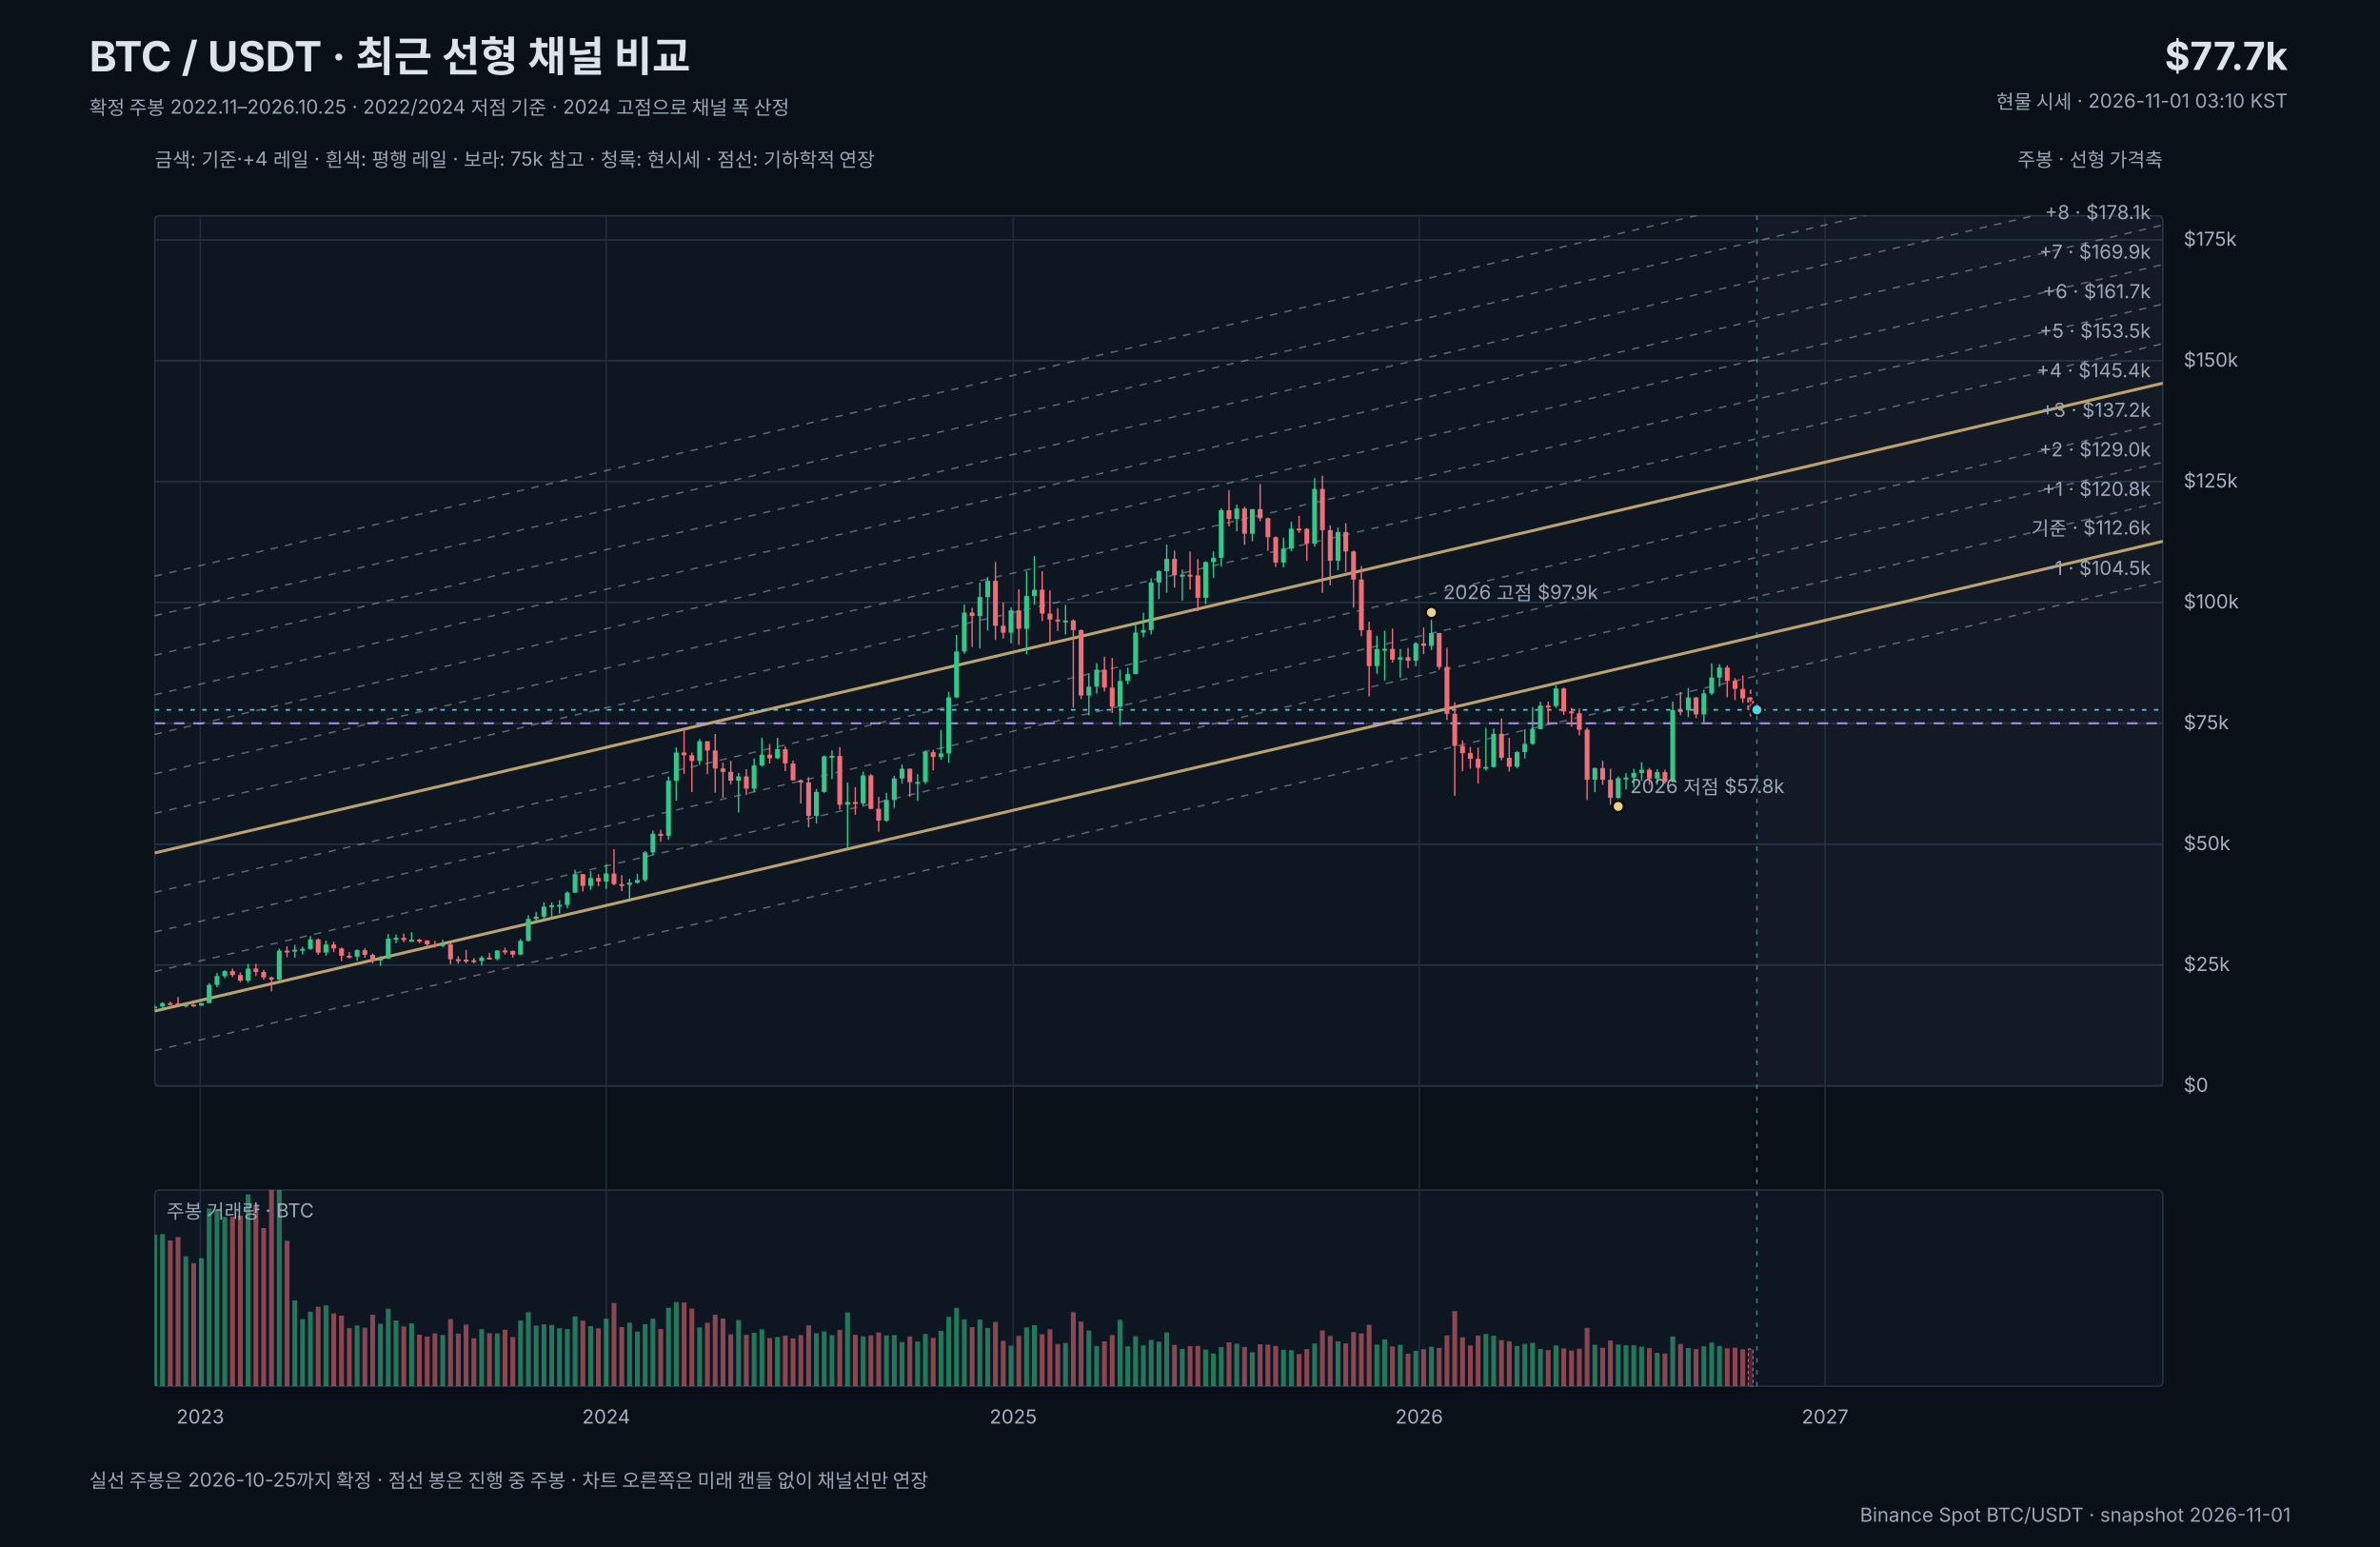
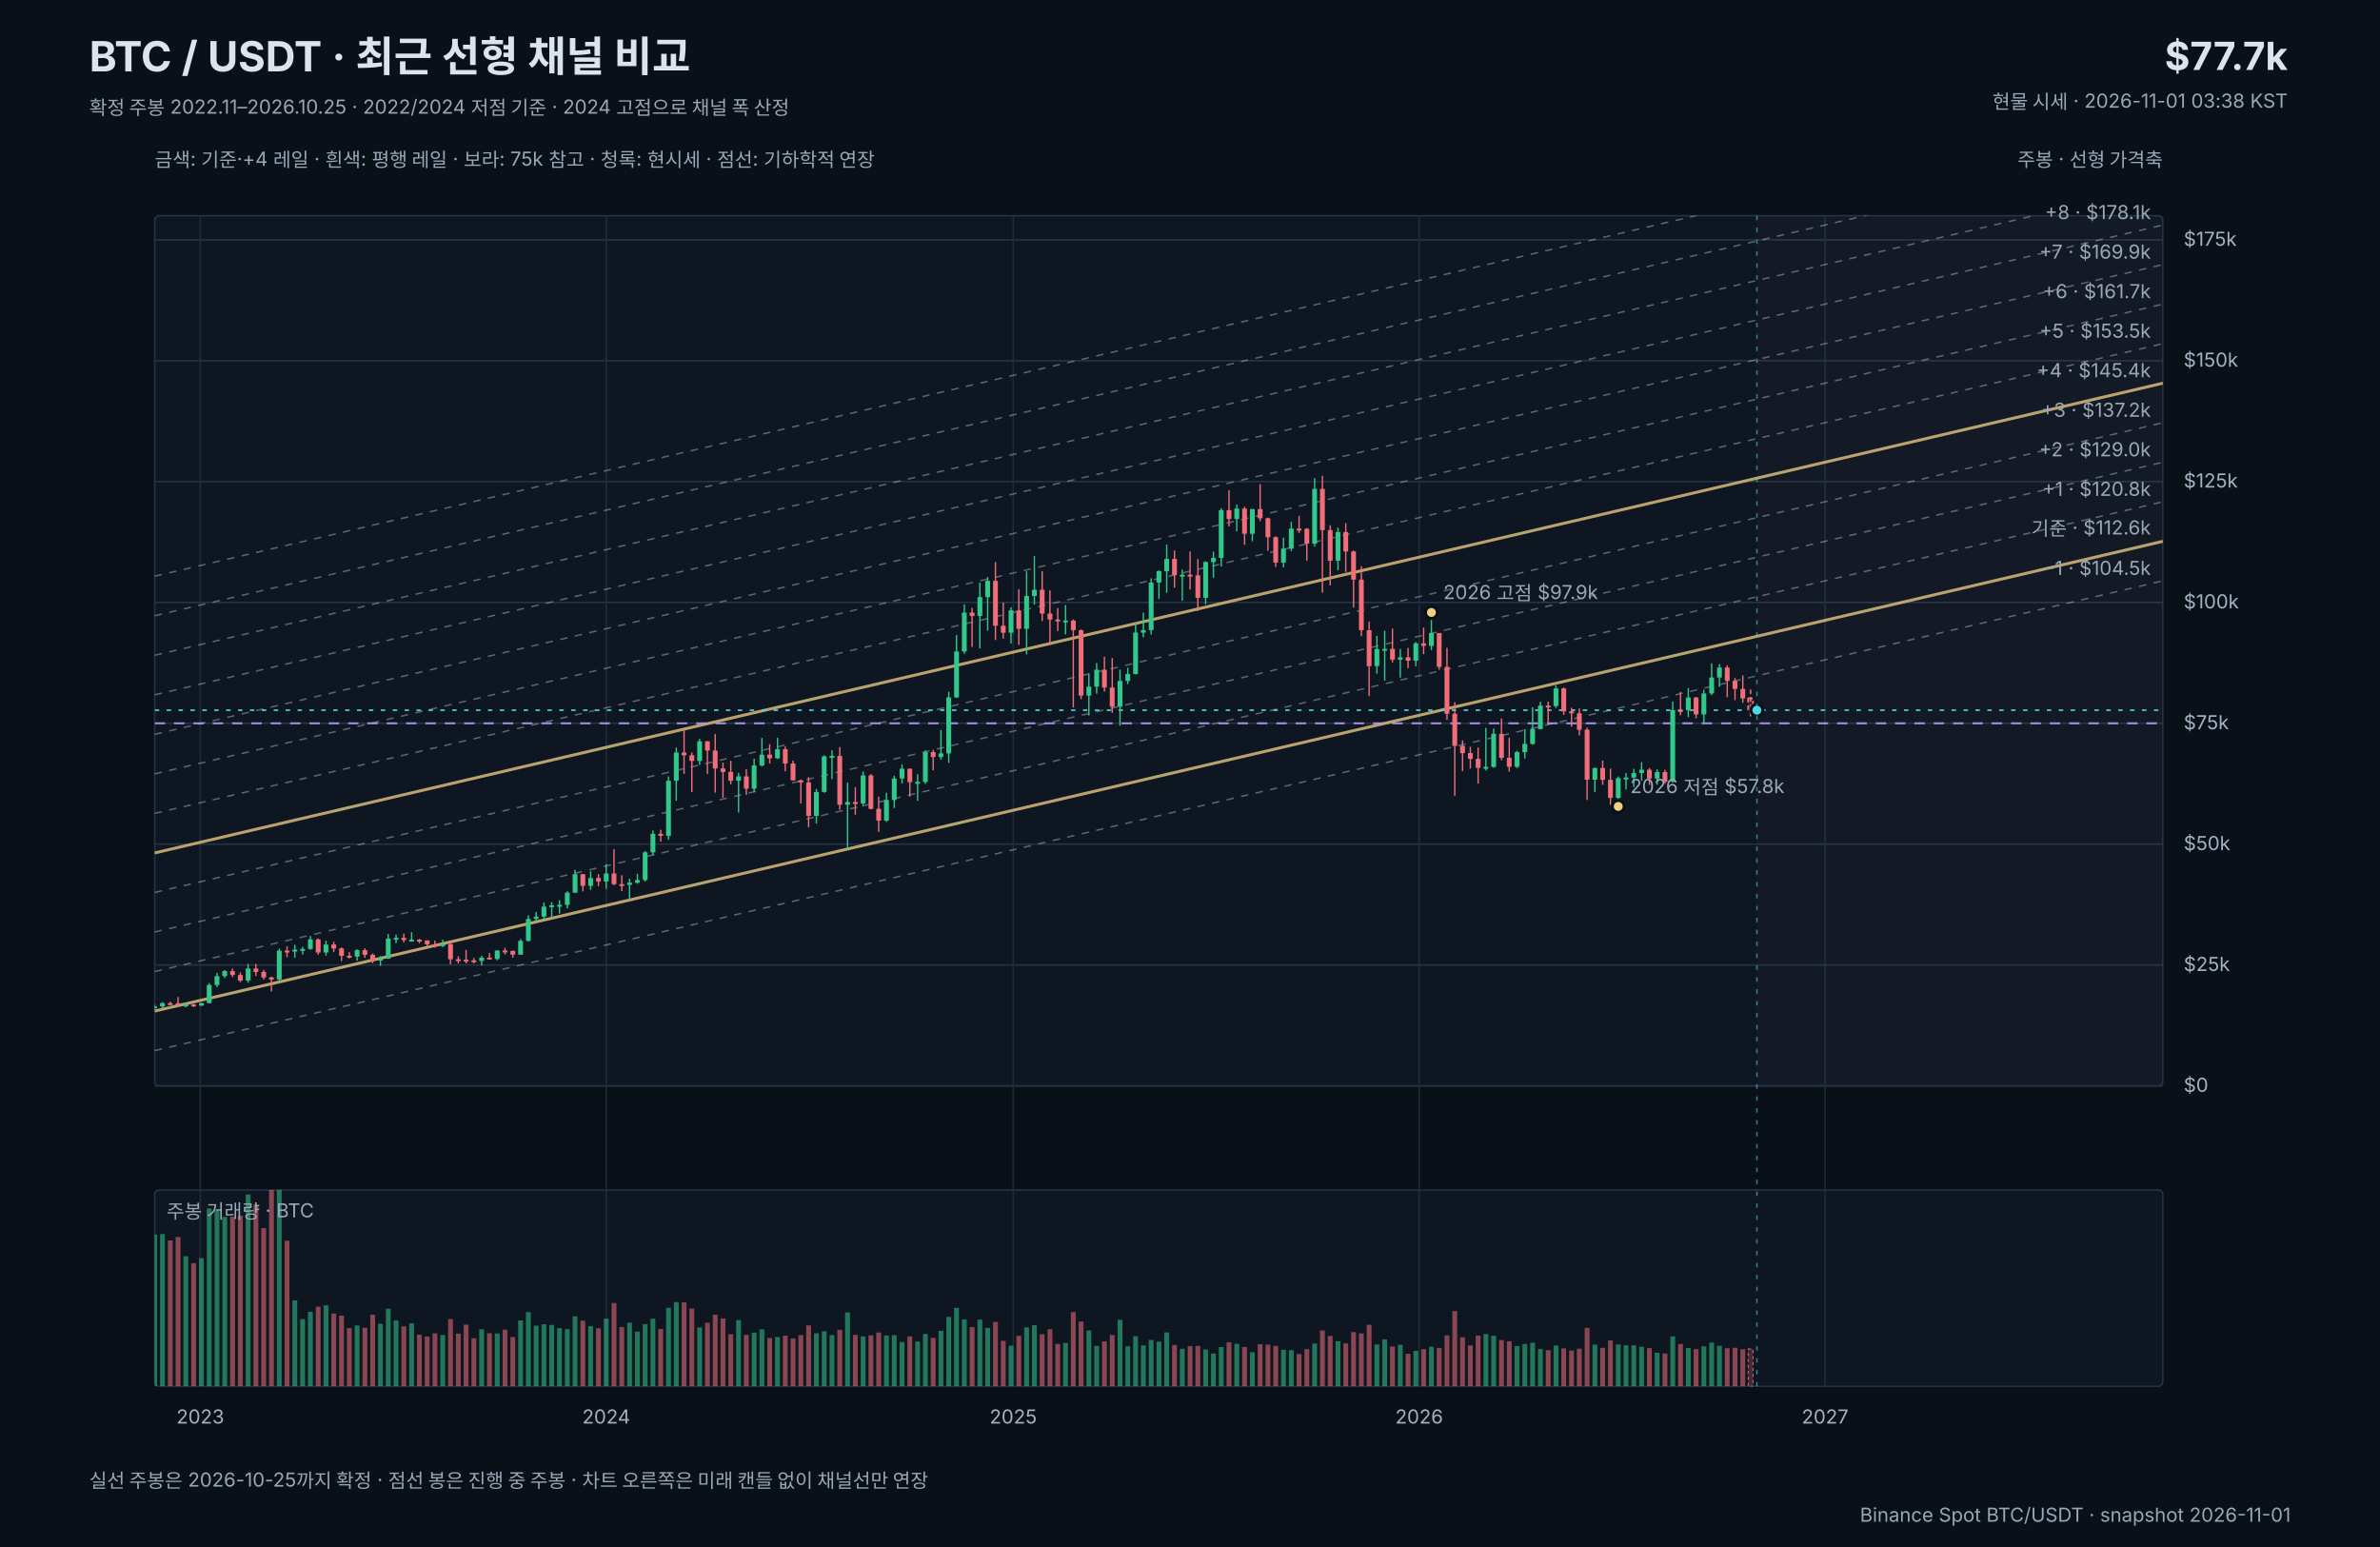
<svg xmlns="http://www.w3.org/2000/svg" width="1600" height="1040" viewBox="0 0 1600 1040">
  <rect width="1600" height="1040" fill="#0a1018" />
  <style>text{font-family:Inter,'Segoe UI','Noto Sans KR',sans-serif;fill:#dbe4ed}.small{font-size:13px;fill:#9aa7b6}.title{font-size:28px;font-weight:700}.axis{font-size:13px;fill:#a6b2c2}.badge{font-size:12px;font-weight:700}</style>
  <text x="60" y="48" class="title">BTC / USDT · 최근 선형 채널 비교</text>
  <text x="60" y="77" class="small">확정 주봉 2022.11–2026.10.25 · 2022/2024 저점 기준 · 2024 고점으로 채널 폭 산정</text>
  <text x="1538" y="47" text-anchor="end" font-size="26" font-weight="700" fill="#48d9e5">$77.7k</text>
-   <text x="1538" y="73" text-anchor="end" class="small">현물 시세 · 2026-11-01 03:10 KST</text>
+   <text x="1538" y="73" text-anchor="end" class="small">현물 시세 · 2026-11-01 03:38 KST</text>
  <text x="104" y="112" class="small">금색: 기준·+4 레일 · 흰색: 평행 레일 · 보라: 75k 참고 · 청록: 현시세 · 점선: 기하학적 연장</text>
  <text x="1454" y="112" text-anchor="end" class="small">주봉 · 선형 가격축</text>
  <rect x="104" y="145" width="1350" height="585" rx="3" fill="#0e1621" stroke="#243346" />
  <rect x="104" y="800" width="1350" height="132" rx="3" fill="#0e1621" stroke="#243346" />
  <defs>
    <clipPath id="priceClip">
      <rect x="104" y="145" width="1350" height="585" />
    </clipPath>
    <clipPath id="volumeClip">
      <rect x="104" y="800" width="1350" height="132" />
    </clipPath>
  </defs>
  <line x1="104" y1="730" x2="1454" y2="730" stroke="#273444" stroke-width="1" />
  <text x="1468" y="734" class="axis">$0</text>
  <line x1="104" y1="648.75" x2="1454" y2="648.75" stroke="#273444" stroke-width="1" />
  <text x="1468" y="652.75" class="axis">$25k</text>
  <line x1="104" y1="567.5" x2="1454" y2="567.5" stroke="#273444" stroke-width="1" />
  <text x="1468" y="571.5" class="axis">$50k</text>
  <line x1="104" y1="486.25" x2="1454" y2="486.25" stroke="#273444" stroke-width="1" />
  <text x="1468" y="490.25" class="axis">$75k</text>
  <line x1="104" y1="405" x2="1454" y2="405" stroke="#273444" stroke-width="1" />
  <text x="1468" y="409" class="axis">$100k</text>
  <line x1="104" y1="323.75" x2="1454" y2="323.75" stroke="#273444" stroke-width="1" />
  <text x="1468" y="327.75" class="axis">$125k</text>
  <line x1="104" y1="242.5" x2="1454" y2="242.5" stroke="#273444" stroke-width="1" />
  <text x="1468" y="246.5" class="axis">$150k</text>
  <line x1="104" y1="161.25" x2="1454" y2="161.25" stroke="#273444" stroke-width="1" />
  <text x="1468" y="165.25" class="axis">$175k</text>
  <line x1="134.653" y1="145" x2="134.653" y2="932" stroke="#202c3a" stroke-width="1" />
  <text x="134.653" y="957" text-anchor="middle" class="axis">2023</text>
  <line x1="407.541" y1="145" x2="407.541" y2="932" stroke="#202c3a" stroke-width="1" />
  <text x="407.541" y="957" text-anchor="middle" class="axis">2024</text>
  <line x1="681.177" y1="145" x2="681.177" y2="932" stroke="#202c3a" stroke-width="1" />
  <text x="681.177" y="957" text-anchor="middle" class="axis">2025</text>
  <line x1="954.065" y1="145" x2="954.065" y2="932" stroke="#202c3a" stroke-width="1" />
  <text x="954.065" y="957" text-anchor="middle" class="axis">2026</text>
  <line x1="1226.953" y1="145" x2="1226.953" y2="932" stroke="#202c3a" stroke-width="1" />
  <text x="1226.953" y="957" text-anchor="middle" class="axis">2027</text>
  <rect x="1181.112" y="145" width="272.888" height="585" fill="#9aa7b6" opacity=".035" clip-path="url(#priceClip)" />
  <g clip-path="url(#priceClip)">
    <line x1="104" y1="706.28" x2="1454" y2="390.494" stroke="#c8d0da" stroke-opacity=".42" stroke-width="1" stroke-dasharray="5 5" />
    <line x1="104" y1="679.703" x2="1454" y2="363.917" stroke="#dfc17c" stroke-opacity=".82" stroke-width="2" />
    <line x1="104" y1="653.126" x2="1454" y2="337.34" stroke="#c8d0da" stroke-opacity=".42" stroke-width="1" stroke-dasharray="5 5" />
    <line x1="104" y1="626.549" x2="1454" y2="310.763" stroke="#c8d0da" stroke-opacity=".42" stroke-width="1" stroke-dasharray="5 5" />
    <line x1="104" y1="599.972" x2="1454" y2="284.186" stroke="#c8d0da" stroke-opacity=".42" stroke-width="1" stroke-dasharray="5 5" />
    <line x1="104" y1="573.395" x2="1454" y2="257.609" stroke="#dfc17c" stroke-opacity=".82" stroke-width="2" />
    <line x1="104" y1="546.818" x2="1454" y2="231.032" stroke="#c8d0da" stroke-opacity=".42" stroke-width="1" stroke-dasharray="5 5" />
    <line x1="104" y1="520.241" x2="1454" y2="204.455" stroke="#c8d0da" stroke-opacity=".42" stroke-width="1" stroke-dasharray="5 5" />
    <line x1="104" y1="493.664" x2="1454" y2="177.878" stroke="#c8d0da" stroke-opacity=".42" stroke-width="1" stroke-dasharray="5 5" />
    <line x1="104" y1="467.087" x2="1454" y2="151.301" stroke="#c8d0da" stroke-opacity=".42" stroke-width="1" stroke-dasharray="5 5" />
    <line x1="104" y1="440.51" x2="1454" y2="124.724" stroke="#c8d0da" stroke-opacity=".42" stroke-width="1" stroke-dasharray="5 5" />
    <line x1="104" y1="413.933" x2="1454" y2="98.147" stroke="#c8d0da" stroke-opacity=".42" stroke-width="1" stroke-dasharray="5 5" />
    <line x1="104" y1="387.356" x2="1454" y2="71.57" stroke="#c8d0da" stroke-opacity=".42" stroke-width="1" stroke-dasharray="5 5" />
    <line x1="104" y1="486.25" x2="1454" y2="486.25" stroke="#b49af7" stroke-width="1.3" stroke-dasharray="7 6" opacity=".9" />
-     <line x1="104" y1="477.205" x2="1454" y2="477.205" stroke="#48d9e5" stroke-width="1.1" stroke-dasharray="3 5" opacity=".95" />
+     <line x1="104" y1="477.444" x2="1454" y2="477.444" stroke="#48d9e5" stroke-width="1.1" stroke-dasharray="3 5" opacity=".95" />
    <path d="M104.00 675.36V679.70M109.23 673.70V678.02M124.93 674.55V677.17M135.40 674.17V676.22M140.63 660.91V674.41M145.87 654.04V663.68M151.10 652.13V657.52M166.80 647.94V660.61M187.74 637.73V659.10M198.20 635.15V643.85M203.44 636.48V641.60M208.67 629.25V638.45M219.14 632.38V642.44M240.07 638.15V645.92M255.77 642.77V649.40M261.00 627.85V644.67M266.24 628.33V634.13M276.70 626.64V632.83M297.64 631.71V636.72M323.81 642.61V649.07M334.27 638.79V645.53M349.97 631.27V641.88M355.21 615.34V632.88M360.44 613.05V619.42M365.67 606.59V617.80M370.91 606.57V616.90M376.14 605.15V614.20M381.37 599.19V610.70M386.61 584.73V600.09M397.07 585.71V598.24M407.54 580.89V597.56M423.24 590.76V604.70M428.48 587.38V594.13M433.71 572.07V592.66M438.94 558.35V574.94M449.41 522.00V564.57M454.64 502.53V538.23M470.34 496.75V514.25M496.51 519.61V546.20M506.98 509.98V532.57M512.21 496.07V515.30M522.68 496.01V510.26M548.84 530.38V553.65M554.08 507.81V532.95M559.31 504.45V523.77M569.78 526.08V570.75M580.25 518.75V542.19M595.95 532.97V552.58M601.18 521.57V543.15M606.41 513.88V526.75M616.88 520.45V538.43M622.11 504.45V527.01M632.58 490.73V510.69M637.81 465.13V512.79M643.05 426.89V469.30M648.28 406.34V439.53M658.75 391.71V435.88M663.98 387.94V424.01M679.68 408.33V432.53M690.15 384.13V439.92M695.38 373.84V406.46M716.32 406.71V426.49M732.02 452.74V481.03M737.25 445.78V466.31M752.95 450.17V487.85M758.18 448.89V459.89M763.42 418.79V453.28M768.65 411.84V428.40M773.88 388.80V426.52M779.12 383.36V402.67M784.35 366.06V398.50M794.82 382.92V403.79M810.52 377.28V406.26M815.75 370.78V388.42M820.99 341.66V380.85M831.45 339.19V357.15M841.92 342.24V363.89M862.85 361.50V381.42M868.09 350.84V370.48M883.79 321.45V367.43M899.49 354.73V383.33M925.65 427.45V452.87M930.89 424.01V457.58M941.36 436.31V455.54M951.82 431.62V447.88M962.29 411.75V437.08M998.92 489.34V517.91M1004.16 489.78V516.08M1019.86 504.74V516.44M1025.09 490.18V509.87M1030.32 475.42V500.66M1035.56 471.71V490.40M1046.02 460.74V475.84M1072.19 516.15V532.55M1087.89 522.00V542.15M1093.13 519.72V530.75M1098.36 516.80V529.07M1103.59 512.39V524.92M1114.06 517.21V527.52M1124.53 471.63V526.06M1134.99 462.53V482.14M1145.46 463.66V486.35M1150.69 445.96V467.24M1155.93 446.54V461.67" fill="none" stroke="#31c98b" stroke-width=".9" />
    <path d="M114.47 673.37V675.79M119.70 670.24V676.29M130.17 674.84V676.92M156.33 651.17V656.88M161.57 653.78V660.28M172.04 647.94V656.15M177.27 652.00V658.59M182.50 656.54V666.47M192.97 636.18V643.54M213.90 630.92V641.84M224.37 633.09V640.08M229.60 636.95V646.11M234.84 640.09V644.33M245.30 637.55V643.86M250.54 640.98V647.61M271.47 627.63V633.47M281.94 631.14V634.09M287.17 632.18V636.20M292.40 632.35V637.10M302.87 633.49V648.21M308.11 642.84V647.78M313.34 638.54V647.67M318.57 644.05V647.54M329.04 640.68V645.10M339.51 637.12V641.73M344.74 639.04V643.75M391.84 587.64V599.28M402.31 587.64V595.77M412.77 570.85V595.13M418.01 588.37V599.09M444.18 557.80V565.81M459.88 490.22V520.27M465.11 505.89V532.48M475.58 498.31V520.40M480.81 493.41V532.85M486.04 512.68V536.30M491.28 511.49V527.23M501.74 517.13V534.39M517.44 500.27V513.32M527.91 501.86V518.50M533.14 511.28V524.67M538.38 524.05V540.19M543.61 522.45V556.17M564.55 502.24V544.35M575.01 529.15V547.74M585.48 520.44V544.10M590.71 535.62V559.21M611.65 516.74V535.56M627.35 504.06V517.90M653.51 408.67V434.93M669.21 377.85V430.24M674.45 405.12V429.31M684.92 396.15V433.59M700.62 384.01V417.51M705.85 396.87V433.50M711.08 408.82V424.21M721.55 416.38V475.66M726.78 423.15V470.00M742.48 441.51V464.91M747.72 442.38V479.25M789.58 370.17V395.03M800.05 370.78V396.34M805.29 375.90V410.85M826.22 329.54V353.86M836.69 340.65V366.26M847.15 325.46V350.39M852.39 347.98V370.29M857.62 360.58V381.11M873.32 346.82V358.25M878.55 355.02V376.98M889.02 319.85V398.50M894.25 353.12V393.53M904.72 351.70V384.51M909.95 370.06V408.43M915.19 380.63V427.73M920.42 417.86V468.05M936.12 422.59V445.37M946.59 435.59V449.13M957.06 421.94V439.74M967.52 425.56V450.26M972.76 435.55V483.97M977.99 472.08V535.00M983.22 497.78V518.37M988.46 502.09V516.70M993.69 502.54V526.84M1009.39 483.00V511.08M1014.62 495.92V518.75M1040.79 471.67V486.45M1051.26 462.26V480.61M1056.49 475.85V488.56M1061.73 476.24V494.33M1066.96 489.20V537.82M1077.43 511.30V527.62M1082.66 516.73V541.13M1108.83 516.33V527.61M1119.29 517.48V526.76M1129.76 465.19V480.82M1140.23 468.56V482.85M1161.16 447.25V468.72M1166.39 455.86V470.65M1171.63 454.08V472.53" fill="none" stroke="#f16e78" stroke-width=".9" />
    <path d="M102.38 676.61h3.24v1.25h-3.24ZM107.61 674.41h3.24v2.20h-3.24ZM123.31 675.30h3.24v1.25h-3.24ZM133.78 674.33h3.24v1.66h-3.24ZM139.01 662.17h3.24v12.17h-3.24ZM144.25 656.20h3.24v5.96h-3.24ZM149.48 652.84h3.24v3.37h-3.24ZM165.18 651.12h3.24v8.09h-3.24ZM186.11 639.09h3.24v19.42h-3.24ZM196.58 638.44h3.24v1.25h-3.24ZM201.81 637.95h3.24v1.25h-3.24ZM207.05 631.51h3.24v6.44h-3.24ZM217.51 634.99h3.24v5.34h-3.24ZM238.45 638.79h3.24v4.28h-3.24ZM254.15 644.40h3.24v1.35h-3.24ZM259.38 631.00h3.24v13.40h-3.24ZM264.62 630.49h3.24v1.25h-3.24ZM275.08 631.75h3.24v1.25h-3.24ZM296.02 634.76h3.24v1.25h-3.24ZM322.18 643.79h3.24v2.23h-3.24ZM332.65 639.02h3.24v5.67h-3.24ZM348.35 632.52h3.24v9.22h-3.24ZM353.58 617.79h3.24v14.73h-3.24ZM358.82 616.21h3.24v1.58h-3.24ZM364.05 609.54h3.24v6.67h-3.24ZM369.28 608.58h3.24v1.25h-3.24ZM374.52 608.30h3.24v1.25h-3.24ZM379.75 600.09h3.24v8.21h-3.24ZM384.99 587.68h3.24v12.41h-3.24ZM395.45 590.28h3.24v5.25h-3.24ZM405.92 587.23h3.24v5.35h-3.24ZM421.62 593.40h3.24v1.46h-3.24ZM426.85 591.61h3.24v1.79h-3.24ZM432.09 573.03h3.24v18.58h-3.24ZM437.32 560.55h3.24v12.47h-3.24ZM447.79 524.88h3.24v37.00h-3.24ZM453.02 505.89h3.24v18.99h-3.24ZM468.72 498.34h3.24v13.23h-3.24ZM494.89 521.96h3.24v2.90h-3.24ZM505.35 514.61h3.24v15.57h-3.24ZM510.59 507.35h3.24v7.26h-3.24ZM521.06 503.64h3.24v6.12h-3.24ZM547.22 532.41h3.24v16.06h-3.24ZM552.46 508.46h3.24v23.94h-3.24ZM557.69 508.19h3.24v1.25h-3.24ZM568.16 539.18h3.24v1.79h-3.24ZM578.62 521.29h3.24v18.83h-3.24ZM594.32 537.82h3.24v13.85h-3.24ZM599.56 523.37h3.24v14.45h-3.24ZM604.79 516.79h3.24v6.58h-3.24ZM615.26 525.67h3.24v1.25h-3.24ZM620.49 505.65h3.24v20.03h-3.24ZM630.96 506.48h3.24v2.45h-3.24ZM636.19 468.80h3.24v37.68h-3.24ZM641.43 437.97h3.24v30.83h-3.24ZM646.66 411.82h3.24v26.14h-3.24ZM657.13 401.39h3.24v12.75h-3.24ZM662.36 390.49h3.24v10.90h-3.24ZM678.06 410.32h3.24v15.03h-3.24ZM688.53 400.67h3.24v22.06h-3.24ZM693.76 396.49h3.24v4.19h-3.24ZM714.69 417.16h3.24v1.25h-3.24ZM730.39 461.63h3.24v5.98h-3.24ZM735.63 450.23h3.24v11.40h-3.24ZM751.33 457.78h3.24v17.32h-3.24ZM756.56 453.17h3.24v4.61h-3.24ZM761.79 425.31h3.24v27.85h-3.24ZM767.03 423.60h3.24v1.72h-3.24ZM772.26 391.62h3.24v31.98h-3.24ZM777.50 384.02h3.24v7.59h-3.24ZM782.73 375.74h3.24v8.29h-3.24ZM793.20 386.36h3.24v1.25h-3.24ZM808.90 377.84h3.24v24.03h-3.24ZM814.13 375.09h3.24v2.75h-3.24ZM819.36 342.97h3.24v32.12h-3.24ZM829.83 341.90h3.24v6.99h-3.24ZM840.30 342.29h3.24v16.53h-3.24ZM861.23 368.80h3.24v9.40h-3.24ZM866.46 355.38h3.24v13.42h-3.24ZM882.16 328.68h3.24v36.78h-3.24ZM897.87 357.68h3.24v19.23h-3.24ZM924.03 436.33h3.24v11.47h-3.24ZM929.27 436.22h3.24v1.25h-3.24ZM939.73 441.86h3.24v1.58h-3.24ZM950.20 432.53h3.24v11.63h-3.24ZM960.67 425.56h3.24v8.64h-3.24ZM997.30 515.59h3.24v1.25h-3.24ZM1002.53 493.35h3.24v22.24h-3.24ZM1018.23 505.64h3.24v9.83h-3.24ZM1023.47 500.09h3.24v5.55h-3.24ZM1028.70 490.14h3.24v9.95h-3.24ZM1033.94 474.36h3.24v15.78h-3.24ZM1044.40 462.82h3.24v11.83h-3.24ZM1070.57 516.32h3.24v7.85h-3.24ZM1086.27 523.14h3.24v13.24h-3.24ZM1091.50 522.72h3.24v1.25h-3.24ZM1096.74 519.65h3.24v3.06h-3.24ZM1101.97 517.45h3.24v2.20h-3.24ZM1112.44 519.07h3.24v4.33h-3.24ZM1122.90 477.36h3.24v48.21h-3.24ZM1133.37 468.89h3.24v8.64h-3.24ZM1143.84 466.17h3.24v14.09h-3.24ZM1149.07 455.47h3.24v10.71h-3.24ZM1154.31 448.78h3.24v6.69h-3.24Z" fill="#31c98b" />
    <path d="M112.84 674.40h3.24v1.25h-3.24ZM118.08 674.47h3.24v1.25h-3.24ZM128.54 675.30h3.24v1.25h-3.24ZM154.71 652.83h3.24v2.63h-3.24ZM159.95 655.47h3.24v3.74h-3.24ZM170.41 651.11h3.24v2.33h-3.24ZM175.65 653.45h3.24v3.65h-3.24ZM180.88 657.10h3.24v1.41h-3.24ZM191.35 639.09h3.24v1.25h-3.24ZM212.28 631.51h3.24v8.82h-3.24ZM222.75 634.99h3.24v2.61h-3.24ZM227.98 637.60h3.24v4.92h-3.24ZM233.21 642.52h3.24v1.25h-3.24ZM243.68 638.79h3.24v3.09h-3.24ZM248.91 641.88h3.24v3.87h-3.24ZM269.85 630.49h3.24v1.48h-3.24ZM280.32 631.75h3.24v1.25h-3.24ZM285.55 632.23h3.24v2.61h-3.24ZM290.78 634.84h3.24v1.25h-3.24ZM301.25 634.76h3.24v10.12h-3.24ZM306.48 644.88h3.24v1.25h-3.24ZM311.72 645.17h3.24v1.25h-3.24ZM316.95 645.59h3.24v1.25h-3.24ZM327.42 643.79h3.24v1.25h-3.24ZM337.88 639.02h3.24v1.25h-3.24ZM343.12 639.27h3.24v2.48h-3.24ZM390.22 587.68h3.24v7.85h-3.24ZM400.69 590.28h3.24v2.30h-3.24ZM411.15 587.23h3.24v7.14h-3.24ZM416.39 594.37h3.24v1.25h-3.24ZM442.55 560.55h3.24v1.33h-3.24ZM458.25 505.89h3.24v1.83h-3.24ZM463.49 507.72h3.24v3.85h-3.24ZM473.95 498.34h3.24v6.24h-3.24ZM479.19 504.58h3.24v12.02h-3.24ZM484.42 516.60h3.24v2.34h-3.24ZM489.65 518.94h3.24v5.92h-3.24ZM500.12 521.96h3.24v8.22h-3.24ZM515.82 507.35h3.24v2.41h-3.24ZM526.29 503.64h3.24v9.66h-3.24ZM531.52 513.30h3.24v11.27h-3.24ZM536.76 524.57h3.24v1.42h-3.24ZM541.99 525.99h3.24v22.47h-3.24ZM562.92 508.19h3.24v32.79h-3.24ZM573.39 539.18h3.24v1.25h-3.24ZM583.86 521.29h3.24v22.48h-3.24ZM589.09 543.77h3.24v7.90h-3.24ZM610.02 516.79h3.24v9.04h-3.24ZM625.72 505.65h3.24v3.28h-3.24ZM651.89 411.82h3.24v2.32h-3.24ZM667.59 390.49h3.24v30.15h-3.24ZM672.83 420.64h3.24v4.71h-3.24ZM683.29 410.32h3.24v12.41h-3.24ZM698.99 396.48h3.24v15.99h-3.24ZM704.23 412.47h3.24v4.02h-3.24ZM709.46 416.50h3.24v1.25h-3.24ZM719.93 417.16h3.24v6.46h-3.24ZM725.16 423.62h3.24v43.99h-3.24ZM740.86 450.23h3.24v12.00h-3.24ZM746.09 462.23h3.24v12.87h-3.24ZM787.96 375.74h3.24v10.92h-3.24ZM798.43 386.36h3.24v1.25h-3.24ZM803.66 386.82h3.24v15.05h-3.24ZM824.60 342.97h3.24v5.92h-3.24ZM835.06 341.90h3.24v16.92h-3.24ZM845.53 342.29h3.24v6.14h-3.24ZM850.76 348.43h3.24v12.71h-3.24ZM856.00 361.15h3.24v17.05h-3.24ZM871.70 355.38h3.24v1.25h-3.24ZM876.93 355.50h3.24v9.97h-3.24ZM887.40 328.68h3.24v27.70h-3.24ZM892.63 356.38h3.24v20.53h-3.24ZM903.10 357.68h3.24v13.06h-3.24ZM908.33 370.74h3.24v18.91h-3.24ZM913.57 389.65h3.24v34.00h-3.24ZM918.80 423.65h3.24v24.15h-3.24ZM934.50 436.22h3.24v7.23h-3.24ZM944.97 441.86h3.24v2.30h-3.24ZM955.43 432.53h3.24v1.68h-3.24ZM965.90 425.56h3.24v22.76h-3.24ZM971.13 448.32h3.24v31.53h-3.24ZM976.37 479.85h3.24v21.57h-3.24ZM981.60 501.43h3.24v4.87h-3.24ZM986.83 506.29h3.24v3.86h-3.24ZM992.07 510.16h3.24v6.07h-3.24ZM1007.77 493.35h3.24v16.11h-3.24ZM1013.00 509.46h3.24v6.01h-3.24ZM1039.17 474.36h3.24v1.25h-3.24ZM1049.64 462.82h3.24v15.45h-3.24ZM1054.87 478.26h3.24v1.28h-3.24ZM1060.10 479.54h3.24v11.02h-3.24ZM1065.34 490.56h3.24v33.61h-3.24ZM1075.80 516.32h3.24v7.91h-3.24ZM1081.04 524.24h3.24v12.14h-3.24ZM1107.20 517.45h3.24v5.95h-3.24ZM1117.67 519.07h3.24v6.51h-3.24ZM1128.14 477.36h3.24v1.25h-3.24ZM1138.60 468.89h3.24v11.37h-3.24ZM1159.54 448.78h3.24v8.96h-3.24ZM1164.77 457.74h3.24v5.39h-3.24ZM1170.01 463.12h3.24v6.38h-3.24Z" fill="#f16e78" />
    <line x1="1176.861" y1="463.594" x2="1176.861" y2="481.941" stroke="#f16e78" stroke-width="1.2" stroke-dasharray="3 2" opacity=".85" />
    <rect x="1175.239" y="469.499" width="3.245" height="8.152" fill="#f16e78" fill-opacity=".18" stroke="#f16e78" stroke-width="1.2" stroke-dasharray="3 2" />
-     <circle cx="1181.112" cy="477.214" r="4" fill="#48d9e5" stroke="#0a1018" stroke-width="2" />
+     <circle cx="1181.112" cy="477.444" r="4" fill="#48d9e5" stroke="#0a1018" stroke-width="2" />
    <circle cx="962.289" cy="411.745" r="4" fill="#f0d080" stroke="#0a1018" stroke-width="2" />
    <text x="970.289" y="402.745" class="small" fill="#f0d080">2026 고점 $97.9k</text>
    <circle cx="1087.892" cy="542.149" r="4" fill="#f0d080" stroke="#0a1018" stroke-width="2" />
    <text x="1095.892" y="533.149" class="small" fill="#f0d080">2026 저점 $57.8k</text>
  </g>
  <g clip-path="url(#volumeClip)">
    <rect x="102.378" y="830" width="3.245" height="102" fill="#31c98b" opacity=".55" />
    <rect x="107.611" y="829.637" width="3.245" height="102.363" fill="#31c98b" opacity=".55" />
    <rect x="112.845" y="833.906" width="3.245" height="98.094" fill="#f16e78" opacity=".55" />
    <rect x="118.078" y="831.619" width="3.245" height="100.381" fill="#f16e78" opacity=".55" />
    <rect x="123.312" y="844.528" width="3.245" height="87.472" fill="#31c98b" opacity=".55" />
    <rect x="128.545" y="849.2" width="3.245" height="82.8" fill="#f16e78" opacity=".55" />
    <rect x="133.778" y="845.898" width="3.245" height="86.102" fill="#31c98b" opacity=".55" />
    <rect x="139.012" y="812.422" width="3.245" height="119.578" fill="#31c98b" opacity=".55" />
    <rect x="144.245" y="813.446" width="3.245" height="118.554" fill="#31c98b" opacity=".55" />
    <rect x="149.479" y="818.106" width="3.245" height="113.894" fill="#31c98b" opacity=".55" />
    <rect x="154.712" y="818" width="3.245" height="114" fill="#f16e78" opacity=".55" />
    <rect x="159.946" y="817.231" width="3.245" height="114.769" fill="#f16e78" opacity=".55" />
    <rect x="165.179" y="802.982" width="3.245" height="129.018" fill="#31c98b" opacity=".55" />
    <rect x="170.413" y="809.871" width="3.245" height="122.129" fill="#f16e78" opacity=".55" />
    <rect x="175.646" y="825.604" width="3.245" height="106.396" fill="#f16e78" opacity=".55" />
    <rect x="180.88" y="797.394" width="3.245" height="134.606" fill="#f16e78" opacity=".55" />
    <rect x="186.113" y="773.365" width="3.245" height="158.635" fill="#31c98b" opacity=".55" />
    <rect x="191.347" y="834.109" width="3.245" height="97.891" fill="#f16e78" opacity=".55" />
    <rect x="196.58" y="874.228" width="3.245" height="57.772" fill="#31c98b" opacity=".55" />
    <rect x="201.814" y="886.801" width="3.245" height="45.199" fill="#31c98b" opacity=".55" />
    <rect x="207.047" y="881.836" width="3.245" height="50.164" fill="#31c98b" opacity=".55" />
    <rect x="212.28" y="878.44" width="3.245" height="53.56" fill="#f16e78" opacity=".55" />
    <rect x="217.514" y="877.565" width="3.245" height="54.435" fill="#31c98b" opacity=".55" />
    <rect x="222.747" y="883.009" width="3.245" height="48.991" fill="#f16e78" opacity=".55" />
    <rect x="227.981" y="884.484" width="3.245" height="47.516" fill="#f16e78" opacity=".55" />
    <rect x="233.214" y="892.814" width="3.245" height="39.186" fill="#f16e78" opacity=".55" />
    <rect x="238.448" y="891.095" width="3.245" height="40.905" fill="#31c98b" opacity=".55" />
    <rect x="243.681" y="892.584" width="3.245" height="39.416" fill="#f16e78" opacity=".55" />
    <rect x="248.915" y="883.855" width="3.245" height="48.145" fill="#f16e78" opacity=".55" />
    <rect x="254.148" y="889.92" width="3.245" height="42.08" fill="#31c98b" opacity=".55" />
    <rect x="259.382" y="879.842" width="3.245" height="52.158" fill="#31c98b" opacity=".55" />
    <rect x="264.615" y="887.668" width="3.245" height="44.332" fill="#31c98b" opacity=".55" />
    <rect x="269.849" y="891.669" width="3.245" height="40.331" fill="#f16e78" opacity=".55" />
    <rect x="275.082" y="889.639" width="3.245" height="42.361" fill="#31c98b" opacity=".55" />
    <rect x="280.316" y="897.276" width="3.245" height="34.724" fill="#f16e78" opacity=".55" />
    <rect x="285.549" y="898.523" width="3.245" height="33.477" fill="#f16e78" opacity=".55" />
    <rect x="290.783" y="896.381" width="3.245" height="35.619" fill="#f16e78" opacity=".55" />
    <rect x="296.016" y="897.475" width="3.245" height="34.525" fill="#31c98b" opacity=".55" />
    <rect x="301.249" y="886.75" width="3.245" height="45.25" fill="#f16e78" opacity=".55" />
    <rect x="306.483" y="896.545" width="3.245" height="35.455" fill="#f16e78" opacity=".55" />
    <rect x="311.716" y="890.518" width="3.245" height="41.482" fill="#f16e78" opacity=".55" />
    <rect x="316.95" y="899.676" width="3.245" height="32.324" fill="#f16e78" opacity=".55" />
    <rect x="322.183" y="893.6" width="3.245" height="38.4" fill="#31c98b" opacity=".55" />
    <rect x="327.417" y="896.301" width="3.245" height="35.699" fill="#f16e78" opacity=".55" />
    <rect x="332.65" y="896.421" width="3.245" height="35.579" fill="#31c98b" opacity=".55" />
    <rect x="337.884" y="893.925" width="3.245" height="38.075" fill="#f16e78" opacity=".55" />
    <rect x="343.117" y="898.849" width="3.245" height="33.151" fill="#f16e78" opacity=".55" />
    <rect x="348.351" y="887.684" width="3.245" height="44.316" fill="#31c98b" opacity=".55" />
    <rect x="353.584" y="882.12" width="3.245" height="49.88" fill="#31c98b" opacity=".55" />
    <rect x="358.818" y="891.192" width="3.245" height="40.808" fill="#31c98b" opacity=".55" />
    <rect x="364.051" y="890.288" width="3.245" height="41.712" fill="#31c98b" opacity=".55" />
    <rect x="369.285" y="890.695" width="3.245" height="41.305" fill="#31c98b" opacity=".55" />
    <rect x="374.518" y="892.857" width="3.245" height="39.143" fill="#31c98b" opacity=".55" />
    <rect x="379.752" y="893.526" width="3.245" height="38.474" fill="#31c98b" opacity=".55" />
    <rect x="384.985" y="884.955" width="3.245" height="47.045" fill="#31c98b" opacity=".55" />
    <rect x="390.218" y="887.843" width="3.245" height="44.157" fill="#f16e78" opacity=".55" />
    <rect x="395.452" y="891.552" width="3.245" height="40.448" fill="#31c98b" opacity=".55" />
    <rect x="400.685" y="892.979" width="3.245" height="39.021" fill="#f16e78" opacity=".55" />
    <rect x="405.919" y="886.51" width="3.245" height="45.49" fill="#31c98b" opacity=".55" />
    <rect x="411.152" y="875.984" width="3.245" height="56.016" fill="#f16e78" opacity=".55" />
    <rect x="416.386" y="892.132" width="3.245" height="39.868" fill="#f16e78" opacity=".55" />
    <rect x="421.619" y="889.22" width="3.245" height="42.78" fill="#31c98b" opacity=".55" />
    <rect x="426.853" y="895.214" width="3.245" height="36.786" fill="#31c98b" opacity=".55" />
    <rect x="432.086" y="890.194" width="3.245" height="41.806" fill="#31c98b" opacity=".55" />
    <rect x="437.32" y="886.483" width="3.245" height="45.517" fill="#31c98b" opacity=".55" />
    <rect x="442.553" y="893.417" width="3.245" height="38.583" fill="#f16e78" opacity=".55" />
    <rect x="447.787" y="879.225" width="3.245" height="52.775" fill="#31c98b" opacity=".55" />
    <rect x="453.02" y="875.33" width="3.245" height="56.67" fill="#31c98b" opacity=".55" />
    <rect x="458.254" y="875.587" width="3.245" height="56.413" fill="#f16e78" opacity=".55" />
    <rect x="463.487" y="879.742" width="3.245" height="52.258" fill="#f16e78" opacity=".55" />
    <rect x="468.721" y="892.39" width="3.245" height="39.61" fill="#31c98b" opacity=".55" />
    <rect x="473.954" y="889.249" width="3.245" height="42.751" fill="#f16e78" opacity=".55" />
    <rect x="479.187" y="883.84" width="3.245" height="48.16" fill="#f16e78" opacity=".55" />
    <rect x="484.421" y="886.38" width="3.245" height="45.62" fill="#f16e78" opacity=".55" />
    <rect x="489.654" y="896.991" width="3.245" height="35.009" fill="#f16e78" opacity=".55" />
    <rect x="494.888" y="887.407" width="3.245" height="44.593" fill="#31c98b" opacity=".55" />
    <rect x="500.121" y="897.392" width="3.245" height="34.608" fill="#f16e78" opacity=".55" />
    <rect x="505.355" y="895.927" width="3.245" height="36.073" fill="#31c98b" opacity=".55" />
    <rect x="510.588" y="893.647" width="3.245" height="38.353" fill="#31c98b" opacity=".55" />
    <rect x="515.822" y="899.514" width="3.245" height="32.486" fill="#f16e78" opacity=".55" />
    <rect x="521.055" y="898.832" width="3.245" height="33.168" fill="#31c98b" opacity=".55" />
    <rect x="526.289" y="897.94" width="3.245" height="34.06" fill="#f16e78" opacity=".55" />
    <rect x="531.522" y="899.798" width="3.245" height="32.202" fill="#f16e78" opacity=".55" />
    <rect x="536.756" y="897.573" width="3.245" height="34.427" fill="#f16e78" opacity=".55" />
    <rect x="541.989" y="891.021" width="3.245" height="40.979" fill="#f16e78" opacity=".55" />
    <rect x="547.223" y="896.347" width="3.245" height="35.653" fill="#31c98b" opacity=".55" />
    <rect x="552.456" y="895.019" width="3.245" height="36.981" fill="#31c98b" opacity=".55" />
    <rect x="557.69" y="897.568" width="3.245" height="34.432" fill="#31c98b" opacity=".55" />
    <rect x="562.923" y="894.037" width="3.245" height="37.963" fill="#f16e78" opacity=".55" />
    <rect x="568.156" y="882.293" width="3.245" height="49.707" fill="#31c98b" opacity=".55" />
    <rect x="573.39" y="897.369" width="3.245" height="34.631" fill="#f16e78" opacity=".55" />
    <rect x="578.623" y="898.36" width="3.245" height="33.64" fill="#31c98b" opacity=".55" />
    <rect x="583.857" y="897.701" width="3.245" height="34.299" fill="#f16e78" opacity=".55" />
    <rect x="589.09" y="895.811" width="3.245" height="36.189" fill="#f16e78" opacity=".55" />
    <rect x="594.324" y="897.767" width="3.245" height="34.233" fill="#31c98b" opacity=".55" />
    <rect x="599.557" y="897.548" width="3.245" height="34.452" fill="#31c98b" opacity=".55" />
    <rect x="604.791" y="902.232" width="3.245" height="29.768" fill="#31c98b" opacity=".55" />
    <rect x="610.024" y="898.395" width="3.245" height="33.605" fill="#f16e78" opacity=".55" />
    <rect x="615.258" y="901.881" width="3.245" height="30.119" fill="#31c98b" opacity=".55" />
    <rect x="620.491" y="896.793" width="3.245" height="35.207" fill="#31c98b" opacity=".55" />
    <rect x="625.725" y="899.44" width="3.245" height="32.56" fill="#f16e78" opacity=".55" />
    <rect x="630.958" y="894.657" width="3.245" height="37.343" fill="#31c98b" opacity=".55" />
    <rect x="636.192" y="885.285" width="3.245" height="46.715" fill="#31c98b" opacity=".55" />
    <rect x="641.425" y="879.242" width="3.245" height="52.758" fill="#31c98b" opacity=".55" />
    <rect x="646.659" y="887.004" width="3.245" height="44.996" fill="#31c98b" opacity=".55" />
    <rect x="651.892" y="892.188" width="3.245" height="39.812" fill="#f16e78" opacity=".55" />
    <rect x="657.125" y="887.125" width="3.245" height="44.875" fill="#31c98b" opacity=".55" />
    <rect x="662.359" y="892.766" width="3.245" height="39.234" fill="#31c98b" opacity=".55" />
    <rect x="667.592" y="888.682" width="3.245" height="43.318" fill="#f16e78" opacity=".55" />
    <rect x="672.826" y="901.387" width="3.245" height="30.613" fill="#f16e78" opacity=".55" />
    <rect x="678.059" y="904.689" width="3.245" height="27.311" fill="#31c98b" opacity=".55" />
    <rect x="683.293" y="898.073" width="3.245" height="33.927" fill="#f16e78" opacity=".55" />
    <rect x="688.526" y="892.367" width="3.245" height="39.633" fill="#31c98b" opacity=".55" />
    <rect x="693.76" y="890.843" width="3.245" height="41.157" fill="#31c98b" opacity=".55" />
    <rect x="698.993" y="896.962" width="3.245" height="35.038" fill="#f16e78" opacity=".55" />
    <rect x="704.227" y="893.6" width="3.245" height="38.4" fill="#f16e78" opacity=".55" />
    <rect x="709.46" y="903.484" width="3.245" height="28.516" fill="#f16e78" opacity=".55" />
    <rect x="714.694" y="902.82" width="3.245" height="29.18" fill="#31c98b" opacity=".55" />
    <rect x="719.927" y="882.1" width="3.245" height="49.9" fill="#f16e78" opacity=".55" />
    <rect x="725.161" y="888.458" width="3.245" height="43.542" fill="#f16e78" opacity=".55" />
    <rect x="730.394" y="894.441" width="3.245" height="37.559" fill="#31c98b" opacity=".55" />
    <rect x="735.628" y="904.813" width="3.245" height="27.187" fill="#31c98b" opacity=".55" />
    <rect x="740.861" y="901.782" width="3.245" height="30.218" fill="#f16e78" opacity=".55" />
    <rect x="746.094" y="897.533" width="3.245" height="34.467" fill="#f16e78" opacity=".55" />
    <rect x="751.328" y="887.28" width="3.245" height="44.72" fill="#31c98b" opacity=".55" />
    <rect x="756.561" y="905.115" width="3.245" height="26.885" fill="#31c98b" opacity=".55" />
    <rect x="761.795" y="898.278" width="3.245" height="33.722" fill="#31c98b" opacity=".55" />
    <rect x="767.028" y="904.458" width="3.245" height="27.542" fill="#31c98b" opacity=".55" />
    <rect x="772.262" y="900.816" width="3.245" height="31.184" fill="#31c98b" opacity=".55" />
    <rect x="777.495" y="901.947" width="3.245" height="30.053" fill="#31c98b" opacity=".55" />
    <rect x="782.729" y="895.732" width="3.245" height="36.268" fill="#31c98b" opacity=".55" />
    <rect x="787.962" y="904.183" width="3.245" height="27.817" fill="#f16e78" opacity=".55" />
    <rect x="793.196" y="906.798" width="3.245" height="25.202" fill="#31c98b" opacity=".55" />
    <rect x="798.429" y="904.913" width="3.245" height="27.087" fill="#f16e78" opacity=".55" />
    <rect x="803.663" y="904.831" width="3.245" height="27.169" fill="#f16e78" opacity=".55" />
    <rect x="808.896" y="907.246" width="3.245" height="24.754" fill="#31c98b" opacity=".55" />
    <rect x="814.13" y="909.946" width="3.245" height="22.054" fill="#31c98b" opacity=".55" />
    <rect x="819.363" y="905.589" width="3.245" height="26.411" fill="#31c98b" opacity=".55" />
    <rect x="824.597" y="902.387" width="3.245" height="29.613" fill="#f16e78" opacity=".55" />
    <rect x="829.83" y="903.35" width="3.245" height="28.65" fill="#31c98b" opacity=".55" />
    <rect x="835.063" y="905.535" width="3.245" height="26.465" fill="#f16e78" opacity=".55" />
    <rect x="840.297" y="909.08" width="3.245" height="22.92" fill="#31c98b" opacity=".55" />
    <rect x="845.53" y="903.682" width="3.245" height="28.318" fill="#f16e78" opacity=".55" />
    <rect x="850.764" y="903.966" width="3.245" height="28.034" fill="#f16e78" opacity=".55" />
    <rect x="855.997" y="904.812" width="3.245" height="27.188" fill="#f16e78" opacity=".55" />
    <rect x="861.231" y="907.399" width="3.245" height="24.601" fill="#31c98b" opacity=".55" />
    <rect x="866.464" y="907.72" width="3.245" height="24.28" fill="#31c98b" opacity=".55" />
    <rect x="871.698" y="910.288" width="3.245" height="21.712" fill="#f16e78" opacity=".55" />
    <rect x="876.931" y="906.974" width="3.245" height="25.026" fill="#f16e78" opacity=".55" />
    <rect x="882.165" y="903.197" width="3.245" height="28.803" fill="#31c98b" opacity=".55" />
    <rect x="887.398" y="894.449" width="3.245" height="37.551" fill="#f16e78" opacity=".55" />
    <rect x="892.632" y="898.163" width="3.245" height="33.837" fill="#f16e78" opacity=".55" />
    <rect x="897.865" y="901.731" width="3.245" height="30.269" fill="#31c98b" opacity=".55" />
    <rect x="903.099" y="903.131" width="3.245" height="28.869" fill="#f16e78" opacity=".55" />
    <rect x="908.332" y="895.527" width="3.245" height="36.473" fill="#f16e78" opacity=".55" />
    <rect x="913.566" y="896.432" width="3.245" height="35.568" fill="#f16e78" opacity=".55" />
    <rect x="918.799" y="890.593" width="3.245" height="41.407" fill="#f16e78" opacity=".55" />
    <rect x="924.032" y="903.875" width="3.245" height="28.125" fill="#31c98b" opacity=".55" />
    <rect x="929.266" y="900.439" width="3.245" height="31.561" fill="#31c98b" opacity=".55" />
    <rect x="934.499" y="905.171" width="3.245" height="26.829" fill="#f16e78" opacity=".55" />
    <rect x="939.733" y="904.077" width="3.245" height="27.923" fill="#31c98b" opacity=".55" />
    <rect x="944.966" y="910.082" width="3.245" height="21.918" fill="#f16e78" opacity=".55" />
    <rect x="950.2" y="908.098" width="3.245" height="23.902" fill="#31c98b" opacity=".55" />
    <rect x="955.433" y="906.997" width="3.245" height="25.003" fill="#f16e78" opacity=".55" />
    <rect x="960.667" y="905.404" width="3.245" height="26.596" fill="#31c98b" opacity=".55" />
    <rect x="965.9" y="906.143" width="3.245" height="25.857" fill="#f16e78" opacity=".55" />
    <rect x="971.134" y="897.777" width="3.245" height="34.223" fill="#f16e78" opacity=".55" />
    <rect x="976.367" y="881.392" width="3.245" height="50.608" fill="#f16e78" opacity=".55" />
    <rect x="981.601" y="899.023" width="3.245" height="32.977" fill="#f16e78" opacity=".55" />
    <rect x="986.834" y="904.484" width="3.245" height="27.516" fill="#f16e78" opacity=".55" />
    <rect x="992.068" y="897.883" width="3.245" height="34.117" fill="#f16e78" opacity=".55" />
    <rect x="997.301" y="896.845" width="3.245" height="35.155" fill="#31c98b" opacity=".55" />
    <rect x="1002.534" y="897.966" width="3.245" height="34.034" fill="#31c98b" opacity=".55" />
    <rect x="1007.768" y="900.908" width="3.245" height="31.092" fill="#f16e78" opacity=".55" />
    <rect x="1013.001" y="901.706" width="3.245" height="30.294" fill="#f16e78" opacity=".55" />
    <rect x="1018.235" y="904.897" width="3.245" height="27.103" fill="#31c98b" opacity=".55" />
    <rect x="1023.468" y="903.496" width="3.245" height="28.504" fill="#31c98b" opacity=".55" />
    <rect x="1028.702" y="902.709" width="3.245" height="29.291" fill="#31c98b" opacity=".55" />
    <rect x="1033.935" y="906.846" width="3.245" height="25.154" fill="#31c98b" opacity=".55" />
    <rect x="1039.169" y="907.671" width="3.245" height="24.329" fill="#f16e78" opacity=".55" />
    <rect x="1044.402" y="904.493" width="3.245" height="27.507" fill="#31c98b" opacity=".55" />
    <rect x="1049.636" y="906.469" width="3.245" height="25.531" fill="#f16e78" opacity=".55" />
    <rect x="1054.869" y="907.901" width="3.245" height="24.099" fill="#f16e78" opacity=".55" />
    <rect x="1060.103" y="906.71" width="3.245" height="25.29" fill="#f16e78" opacity=".55" />
    <rect x="1065.336" y="892.684" width="3.245" height="39.316" fill="#f16e78" opacity=".55" />
    <rect x="1070.57" y="904.001" width="3.245" height="27.999" fill="#31c98b" opacity=".55" />
    <rect x="1075.803" y="906.1" width="3.245" height="25.9" fill="#f16e78" opacity=".55" />
    <rect x="1081.037" y="901.171" width="3.245" height="30.829" fill="#f16e78" opacity=".55" />
    <rect x="1086.27" y="903.876" width="3.245" height="28.124" fill="#31c98b" opacity=".55" />
    <rect x="1091.503" y="904.401" width="3.245" height="27.599" fill="#31c98b" opacity=".55" />
    <rect x="1096.737" y="904.436" width="3.245" height="27.564" fill="#31c98b" opacity=".55" />
    <rect x="1101.97" y="905.379" width="3.245" height="26.621" fill="#31c98b" opacity=".55" />
    <rect x="1107.204" y="906.311" width="3.245" height="25.689" fill="#f16e78" opacity=".55" />
    <rect x="1112.437" y="909.429" width="3.245" height="22.571" fill="#31c98b" opacity=".55" />
    <rect x="1117.671" y="909.877" width="3.245" height="22.123" fill="#f16e78" opacity=".55" />
    <rect x="1122.904" y="898.416" width="3.245" height="33.584" fill="#31c98b" opacity=".55" />
    <rect x="1128.138" y="903.522" width="3.245" height="28.478" fill="#f16e78" opacity=".55" />
    <rect x="1133.371" y="906.251" width="3.245" height="25.749" fill="#31c98b" opacity=".55" />
    <rect x="1138.605" y="906.972" width="3.245" height="25.028" fill="#f16e78" opacity=".55" />
    <rect x="1143.838" y="905.112" width="3.245" height="26.888" fill="#31c98b" opacity=".55" />
    <rect x="1149.072" y="902.579" width="3.245" height="29.421" fill="#31c98b" opacity=".55" />
    <rect x="1154.305" y="904.79" width="3.245" height="27.21" fill="#31c98b" opacity=".55" />
    <rect x="1159.539" y="906.441" width="3.245" height="25.559" fill="#f16e78" opacity=".55" />
    <rect x="1164.772" y="906.045" width="3.245" height="25.955" fill="#f16e78" opacity=".55" />
    <rect x="1170.006" y="907.076" width="3.245" height="24.924" fill="#f16e78" opacity=".55" />
    <rect x="1175.239" y="906.895" width="3.245" height="25.105" fill="#f16e78" fill-opacity=".25" stroke="#f16e78" stroke-width=".6" stroke-dasharray="2 2" />
  </g>
  <text x="112" y="819" class="small">주봉 거래량 · BTC</text>
  <text x="1446" y="386.494" text-anchor="end" class="small" fill="#c8d0da">-1 · $104.5k</text>
  <text x="1446" y="359.917" text-anchor="end" class="small" fill="#dfc17c">기준 · $112.6k</text>
  <text x="1446" y="333.34" text-anchor="end" class="small" fill="#c8d0da">+1 · $120.8k</text>
  <text x="1446" y="306.763" text-anchor="end" class="small" fill="#c8d0da">+2 · $129.0k</text>
  <text x="1446" y="280.186" text-anchor="end" class="small" fill="#c8d0da">+3 · $137.2k</text>
  <text x="1446" y="253.609" text-anchor="end" class="small" fill="#dfc17c">+4 · $145.4k</text>
  <text x="1446" y="227.032" text-anchor="end" class="small" fill="#c8d0da">+5 · $153.5k</text>
  <text x="1446" y="200.455" text-anchor="end" class="small" fill="#c8d0da">+6 · $161.7k</text>
  <text x="1446" y="173.878" text-anchor="end" class="small" fill="#c8d0da">+7 · $169.9k</text>
  <text x="1446" y="147.301" text-anchor="end" class="small" fill="#c8d0da">+8 · $178.1k</text>
  <line x1="1181.112" y1="145" x2="1181.112" y2="932" stroke="#48d9e5" stroke-width="1" stroke-dasharray="3 5" opacity=".55" />
  <text x="60" y="1000" class="small">실선 주봉은 2026-10-25까지 확정 · 점선 봉은 진행 중 주봉 · 차트 오른쪽은 미래 캔들 없이 채널선만 연장</text>
  <text x="1540" y="1023" text-anchor="end" class="small">Binance Spot BTC/USDT · snapshot 2026-11-01</text>
</svg>
